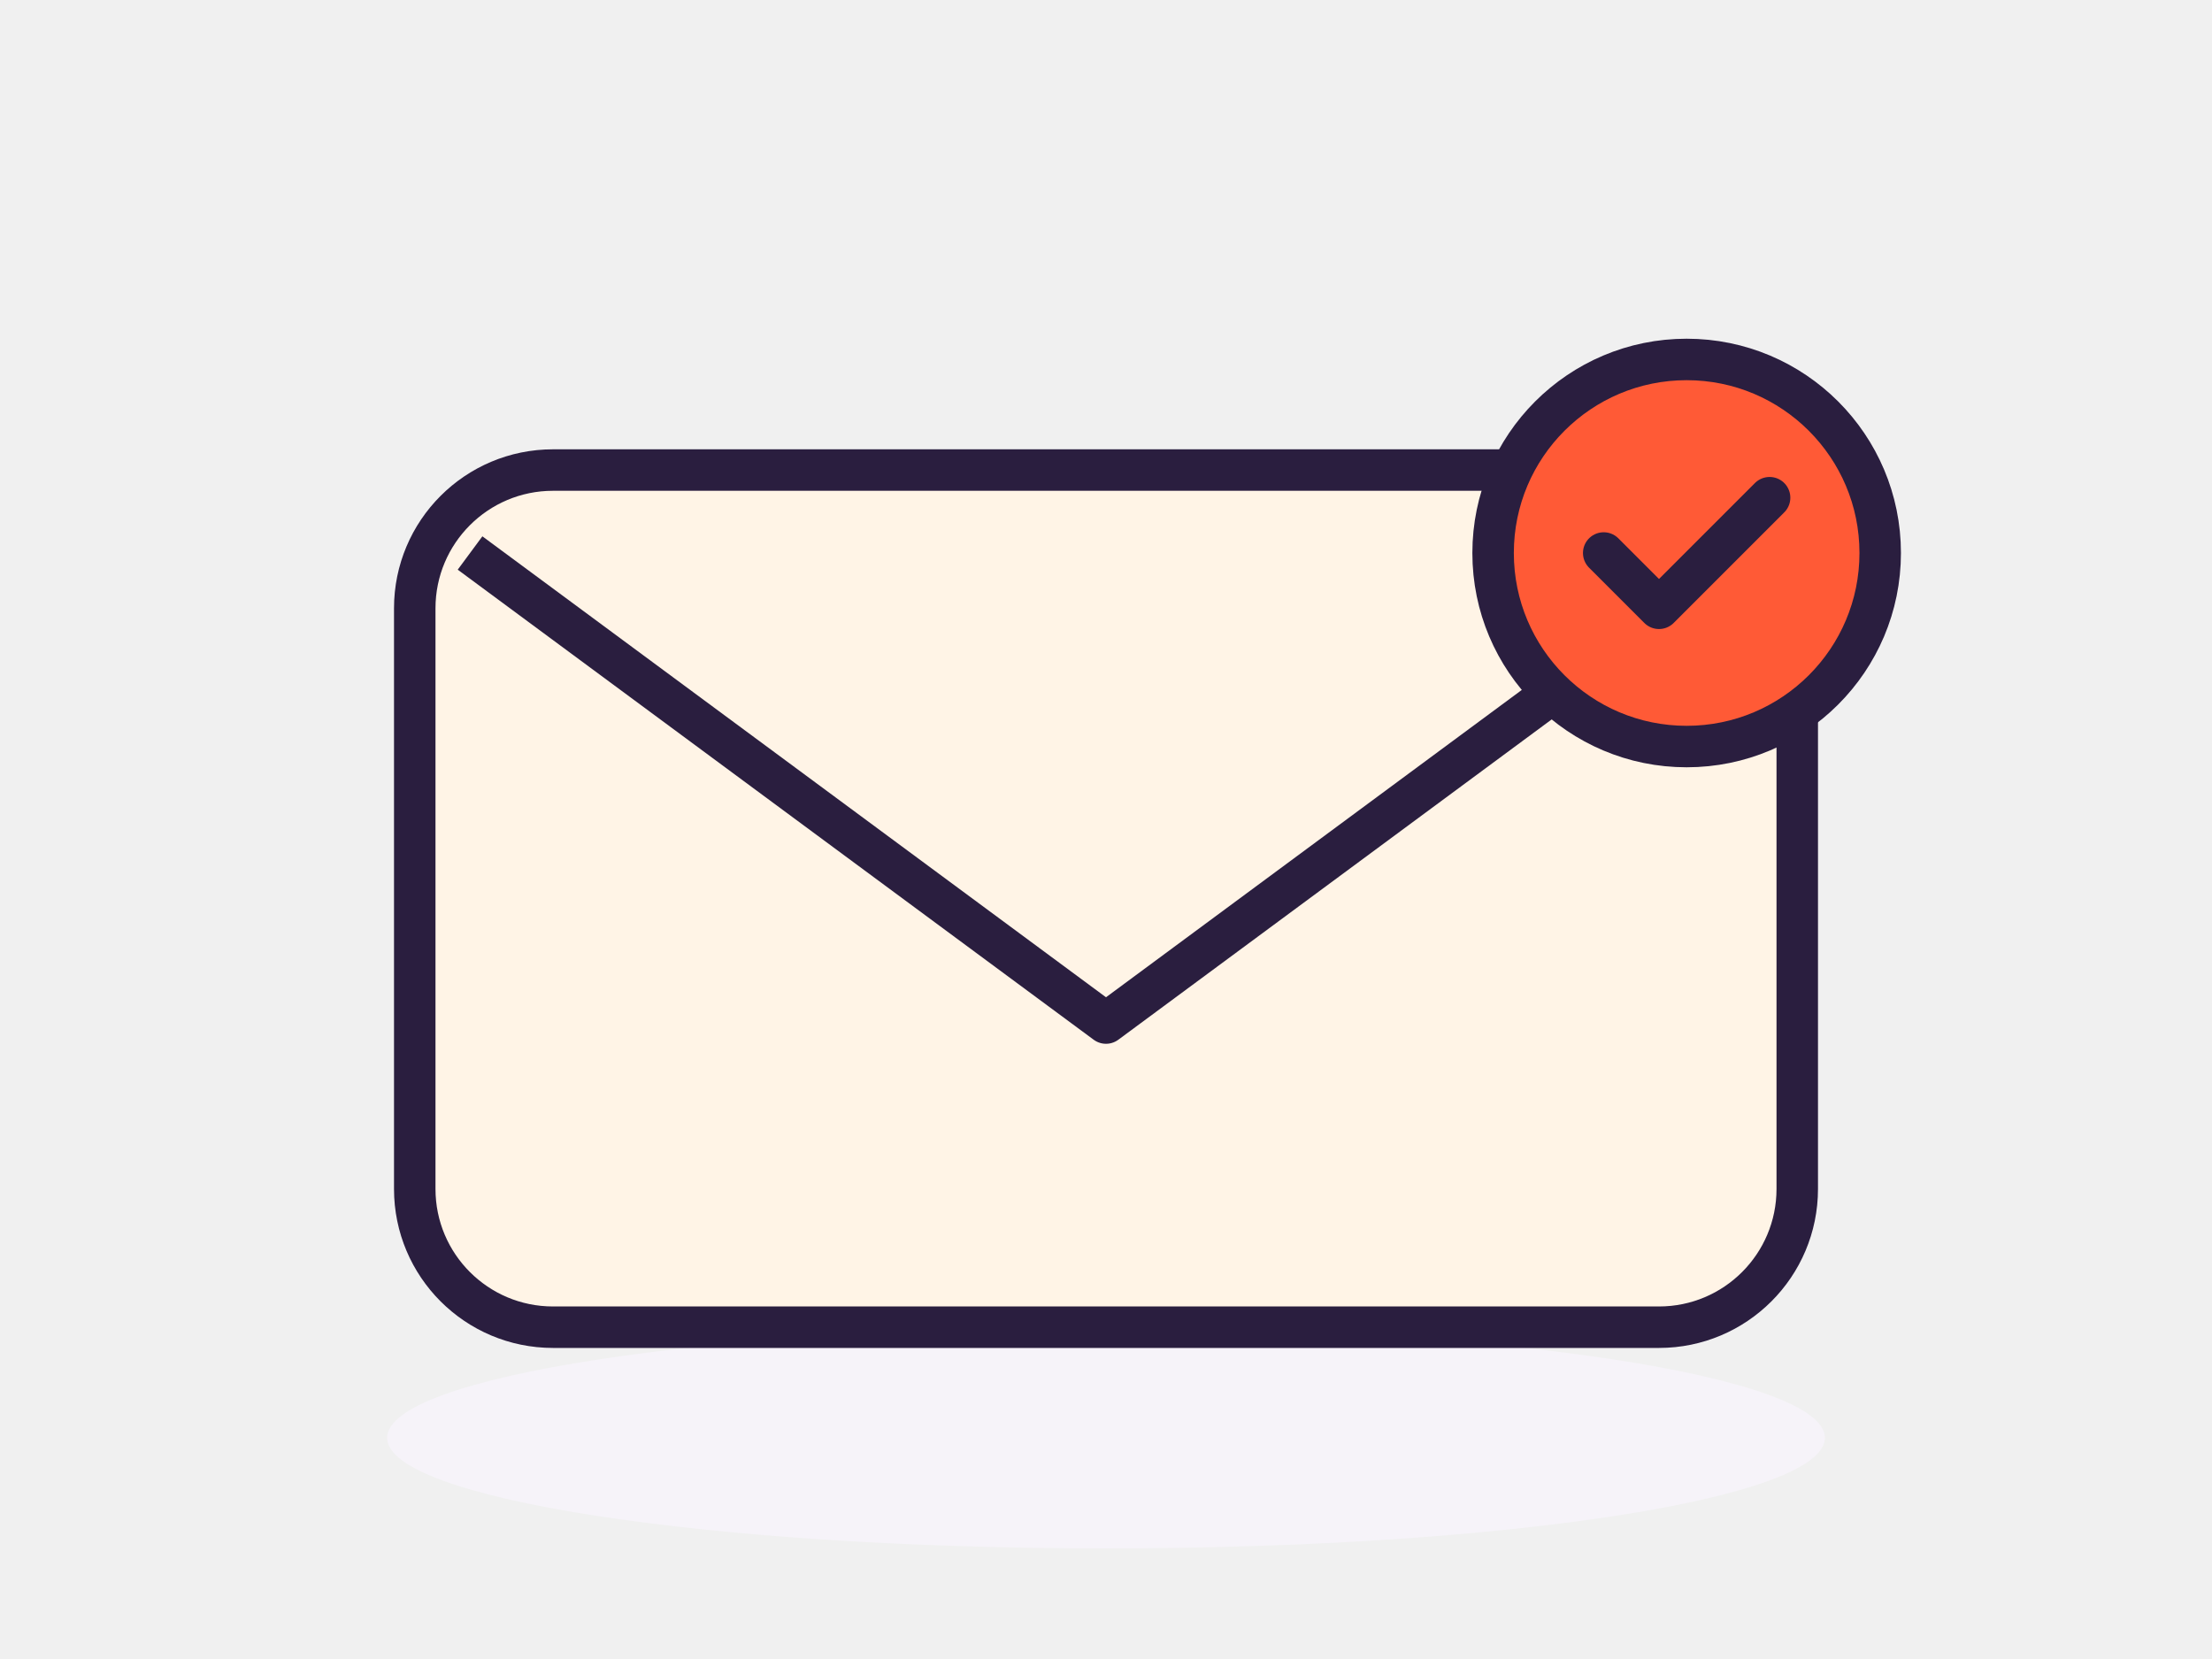
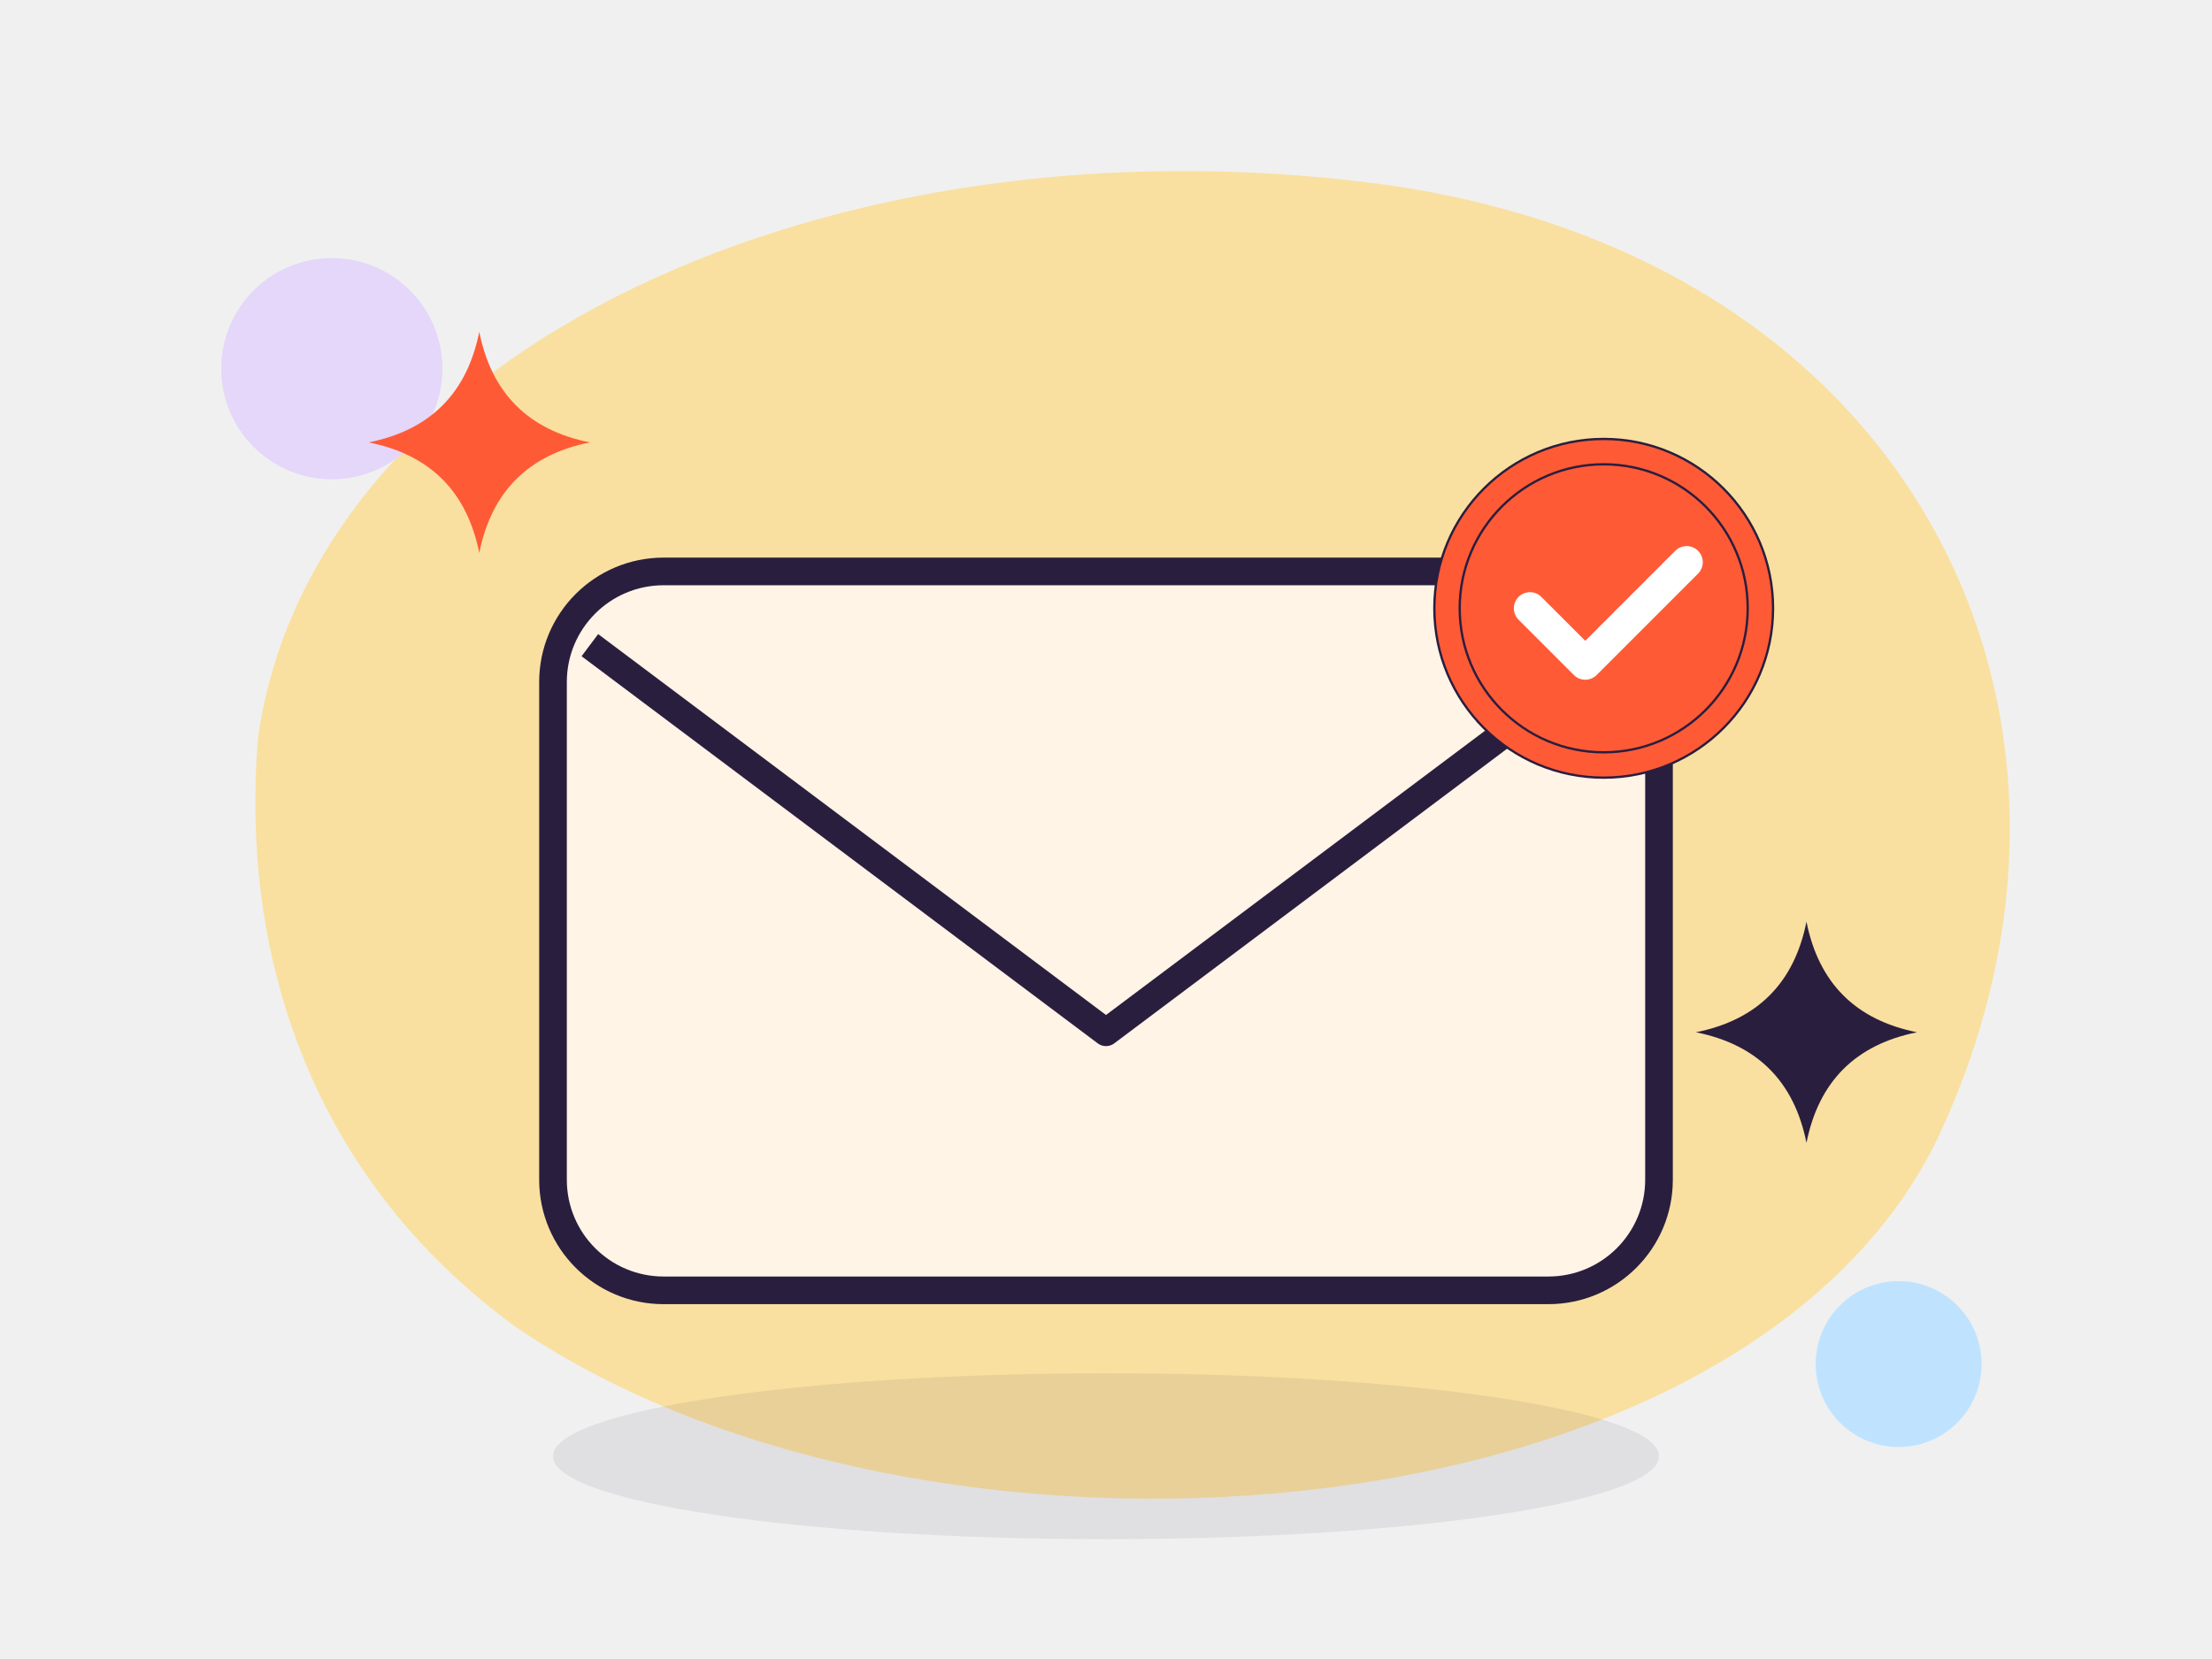
- <svg xmlns="http://www.w3.org/2000/svg" viewBox="0 0 160 120" aria-hidden="true">
-   <ellipse cx="80" cy="104" rx="52" ry="8" fill="#F6F3F9" />
-   <rect x="30" y="34" width="100" height="62" rx="10" fill="#FFF4E6" stroke="#2A1E3F" stroke-width="3" />
-   <path d="M34 40l46 34 46-34" fill="none" stroke="#2A1E3F" stroke-width="3" stroke-linejoin="round" />
-   <circle cx="122" cy="40" r="14" fill="#FF5A36" stroke="#2A1E3F" stroke-width="3" />
-   <path d="M116 40l4 4 8-8" fill="none" stroke="#2A1E3F" stroke-width="3" stroke-linecap="round" stroke-linejoin="round" />
+ <svg xmlns="http://www.w3.org/2000/svg" viewBox="0 0 240 180" aria-hidden="true">
+   <style>.bob{animation:bob 3.2s ease-in-out infinite alternate;transform-box:fill-box;transform-origin:center bottom}.flota{animation:flota 9s ease-in-out infinite alternate;transform-box:fill-box;transform-origin:center}.marcha{animation:marcha 2.4s linear infinite}.brillo{animation:brillo 2.6s ease-in-out infinite alternate;transform-box:fill-box;transform-origin:center}.brillo.b{animation-duration:3.4s;animation-delay:-1.2s}.onda{animation:onda 3.2s ease-out infinite;transform-box:fill-box;transform-origin:center}@keyframes bob{to{transform:translateY(-8px)}}@keyframes flota{to{transform:translate(6px,8px) rotate(5deg)}}@keyframes marcha{to{stroke-dashoffset:-16}}@keyframes brillo{from{transform:scale(.5) rotate(0);opacity:.6}to{transform:scale(1.1) rotate(30deg);opacity:1}}@keyframes onda{from{transform:scale(.3);opacity:.6}to{transform:scale(1.6);opacity:0}}@media (prefers-reduced-motion:reduce){*{animation:none!important}}.sobre{animation:sobre 4s ease-in-out infinite alternate;transform-box:fill-box;transform-origin:center}@keyframes sobre{from{transform:rotate(-3deg) translateY(0)}to{transform:rotate(3deg) translateY(-8px)}}.latido{animation:latido 2s ease-in-out infinite;transform-box:fill-box;transform-origin:center}@keyframes latido{50%{transform:scale(1.18)}}</style>
+   <path class="flota" d="M28 80C34 38 90 12 150 20C208 28 232 78 210 124C188 168 100 174 56 144C34 128 26 104 28 80Z" fill="#FFD66B" opacity=".6" />
+   <circle class="flota" cx="36" cy="40" r="12" fill="#E4D7FA" />
+   <circle class="flota" cx="206" cy="148" r="9" fill="#BFE3FF" />
+   <ellipse cx="120" cy="158" rx="60" ry="9" fill="#2A1E3F" opacity=".08" />
+   <g class="sobre">
+     <rect x="60" y="62" width="120" height="78" rx="12" fill="#FFF4E6" stroke="#2A1E3F" stroke-width="3" />
+     <path d="M64 70l56 42 56-42" fill="none" stroke="#2A1E3F" stroke-width="3" stroke-linejoin="round" />
+     <g class="latido">
+       <circle cx="174" cy="66" r="17" fill="#FF5A36" stroke="#2A1E3F" stroke-width="3" />
+       <path d="M166 66l6 6 11-11" fill="none" stroke="#fff" stroke-width="3.500" stroke-linecap="round" stroke-linejoin="round" />
+     </g>
+   </g>
+   <circle class="onda" cx="174" cy="66" r="17" fill="none" stroke="#FF5A36" stroke-width="2.500" />
+   <g transform="translate(52 48)">
+     <path class="brillo" d="M0-12Q2-2 12 0Q2 2 0 12Q-2 2-12 0Q-2-2 0-12Z" fill="#FF5A36" />
+   </g>
+   <g transform="translate(196 112)">
+     <path class="brillo b" d="M0-12Q2-2 12 0Q2 2 0 12Q-2 2-12 0Q-2-2 0-12Z" fill="#2A1E3F" />
+   </g>
</svg>
